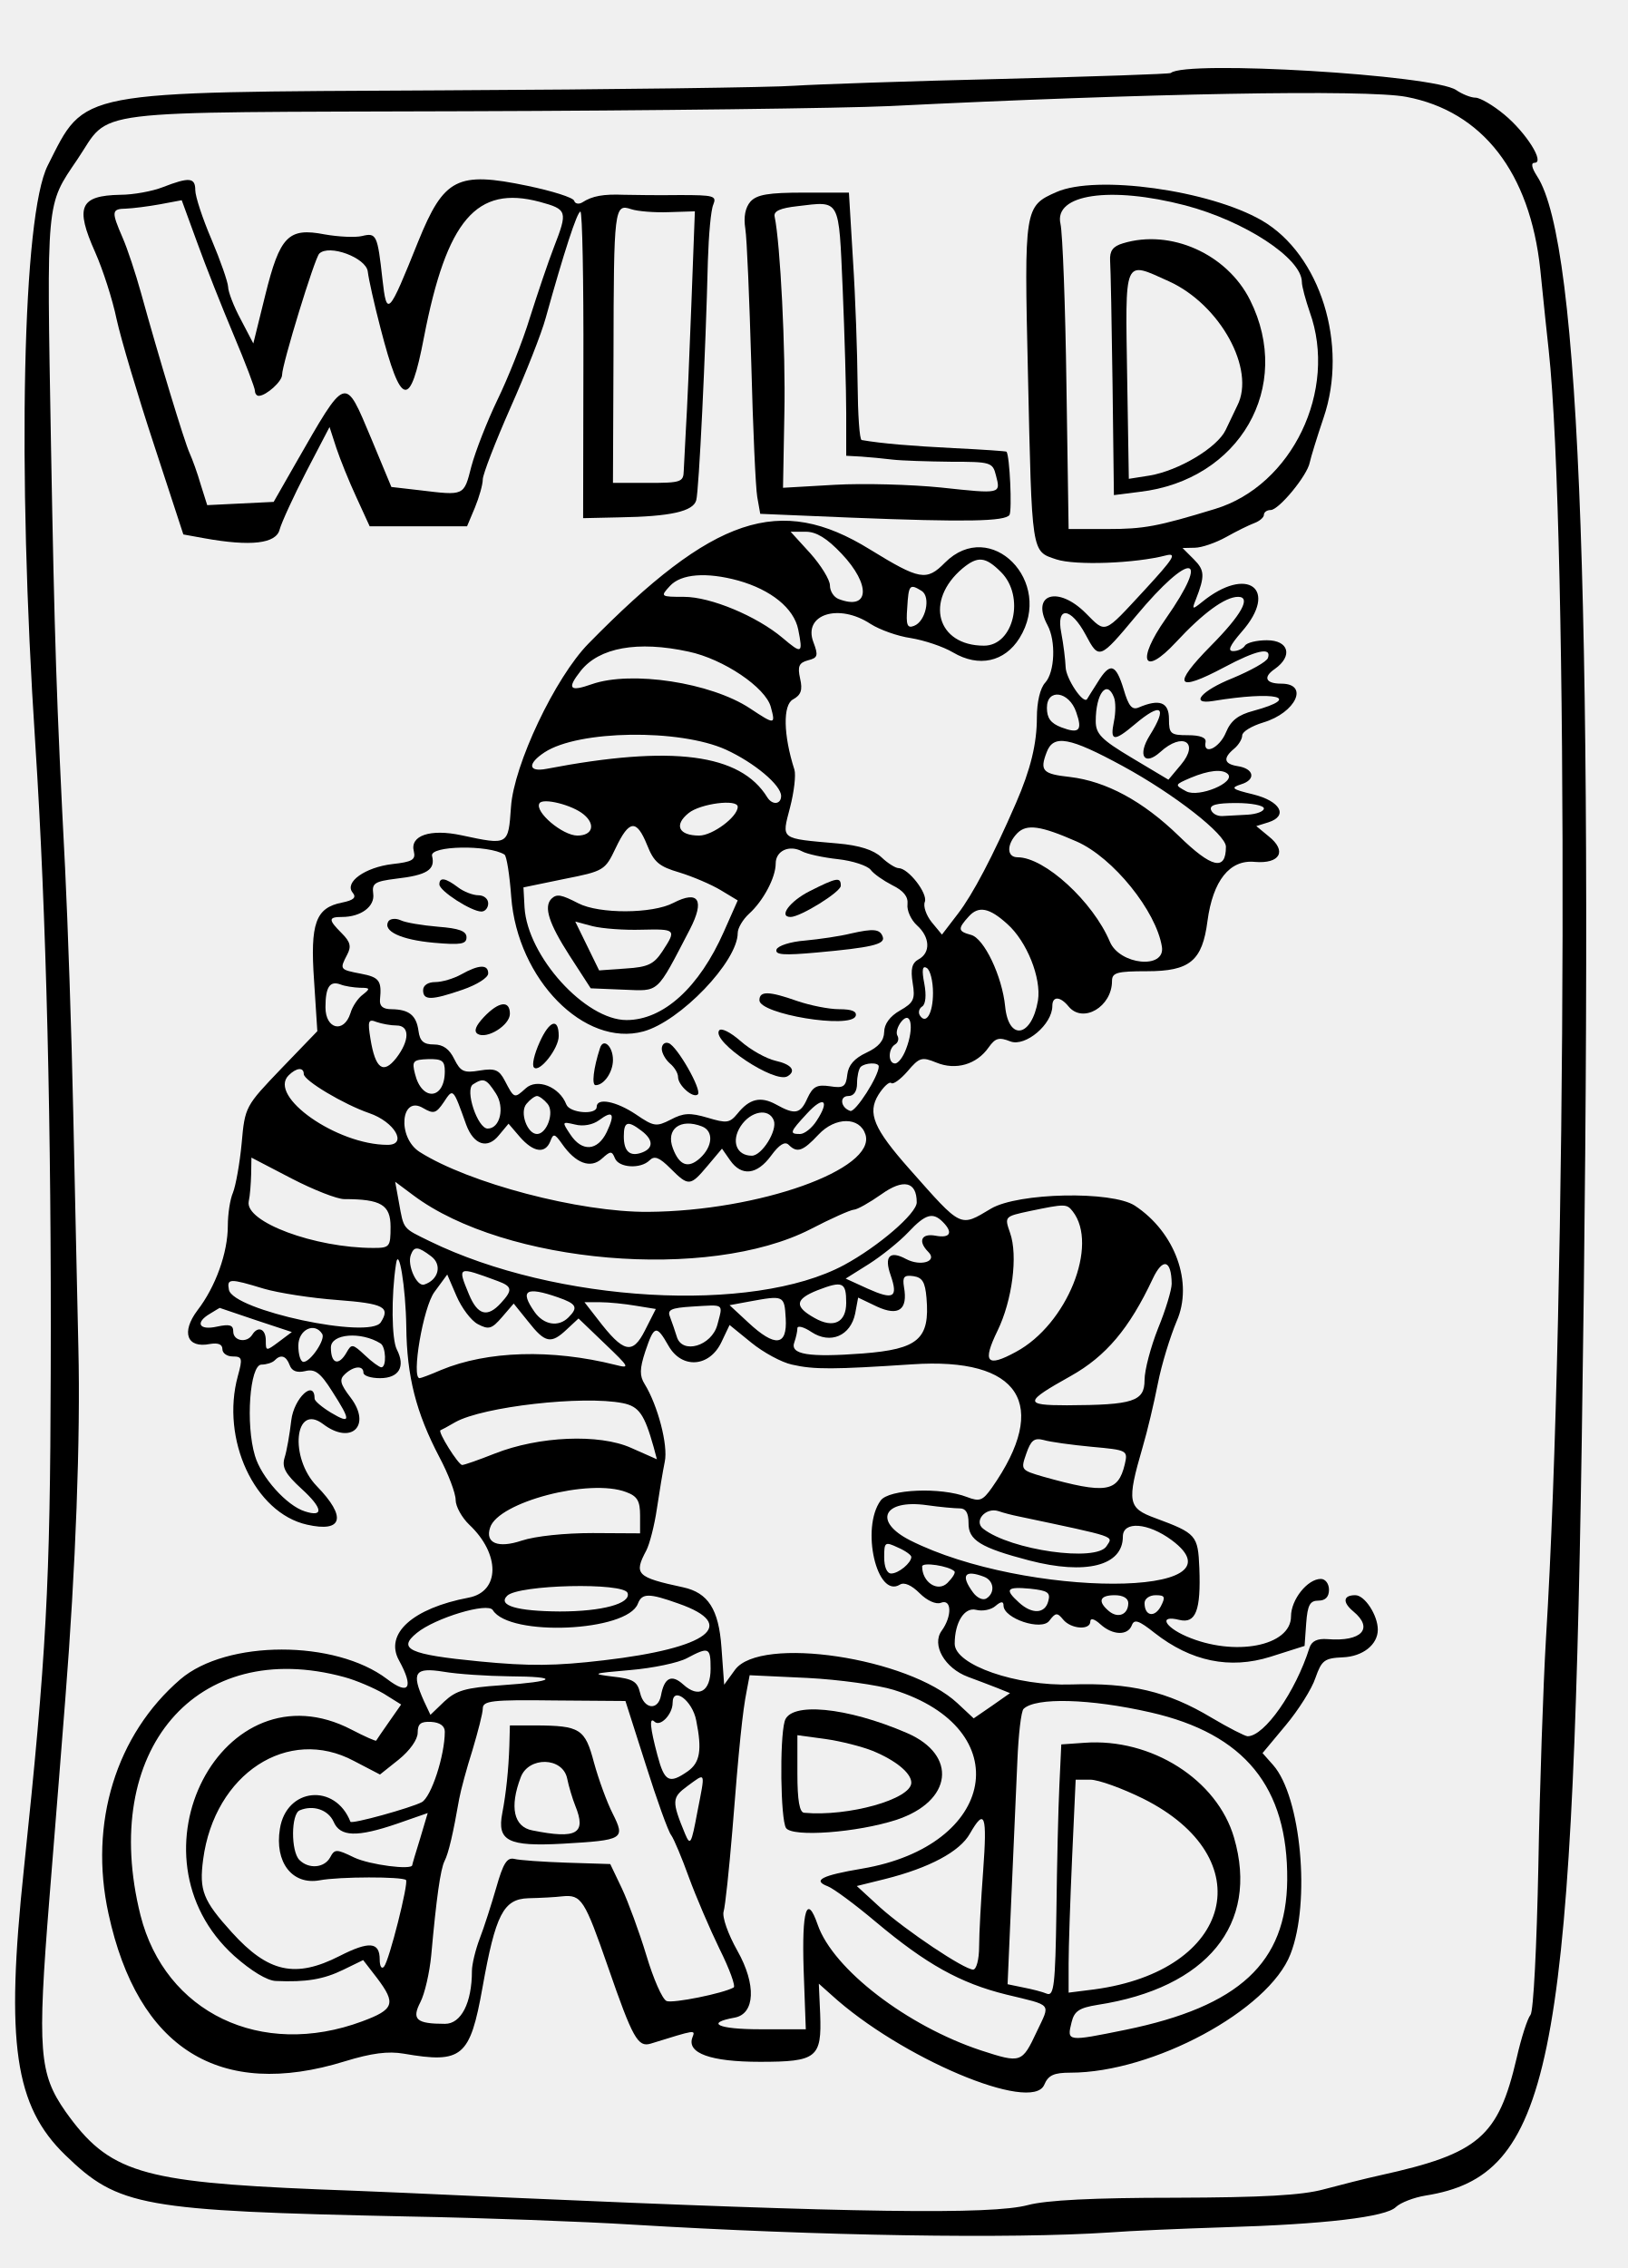
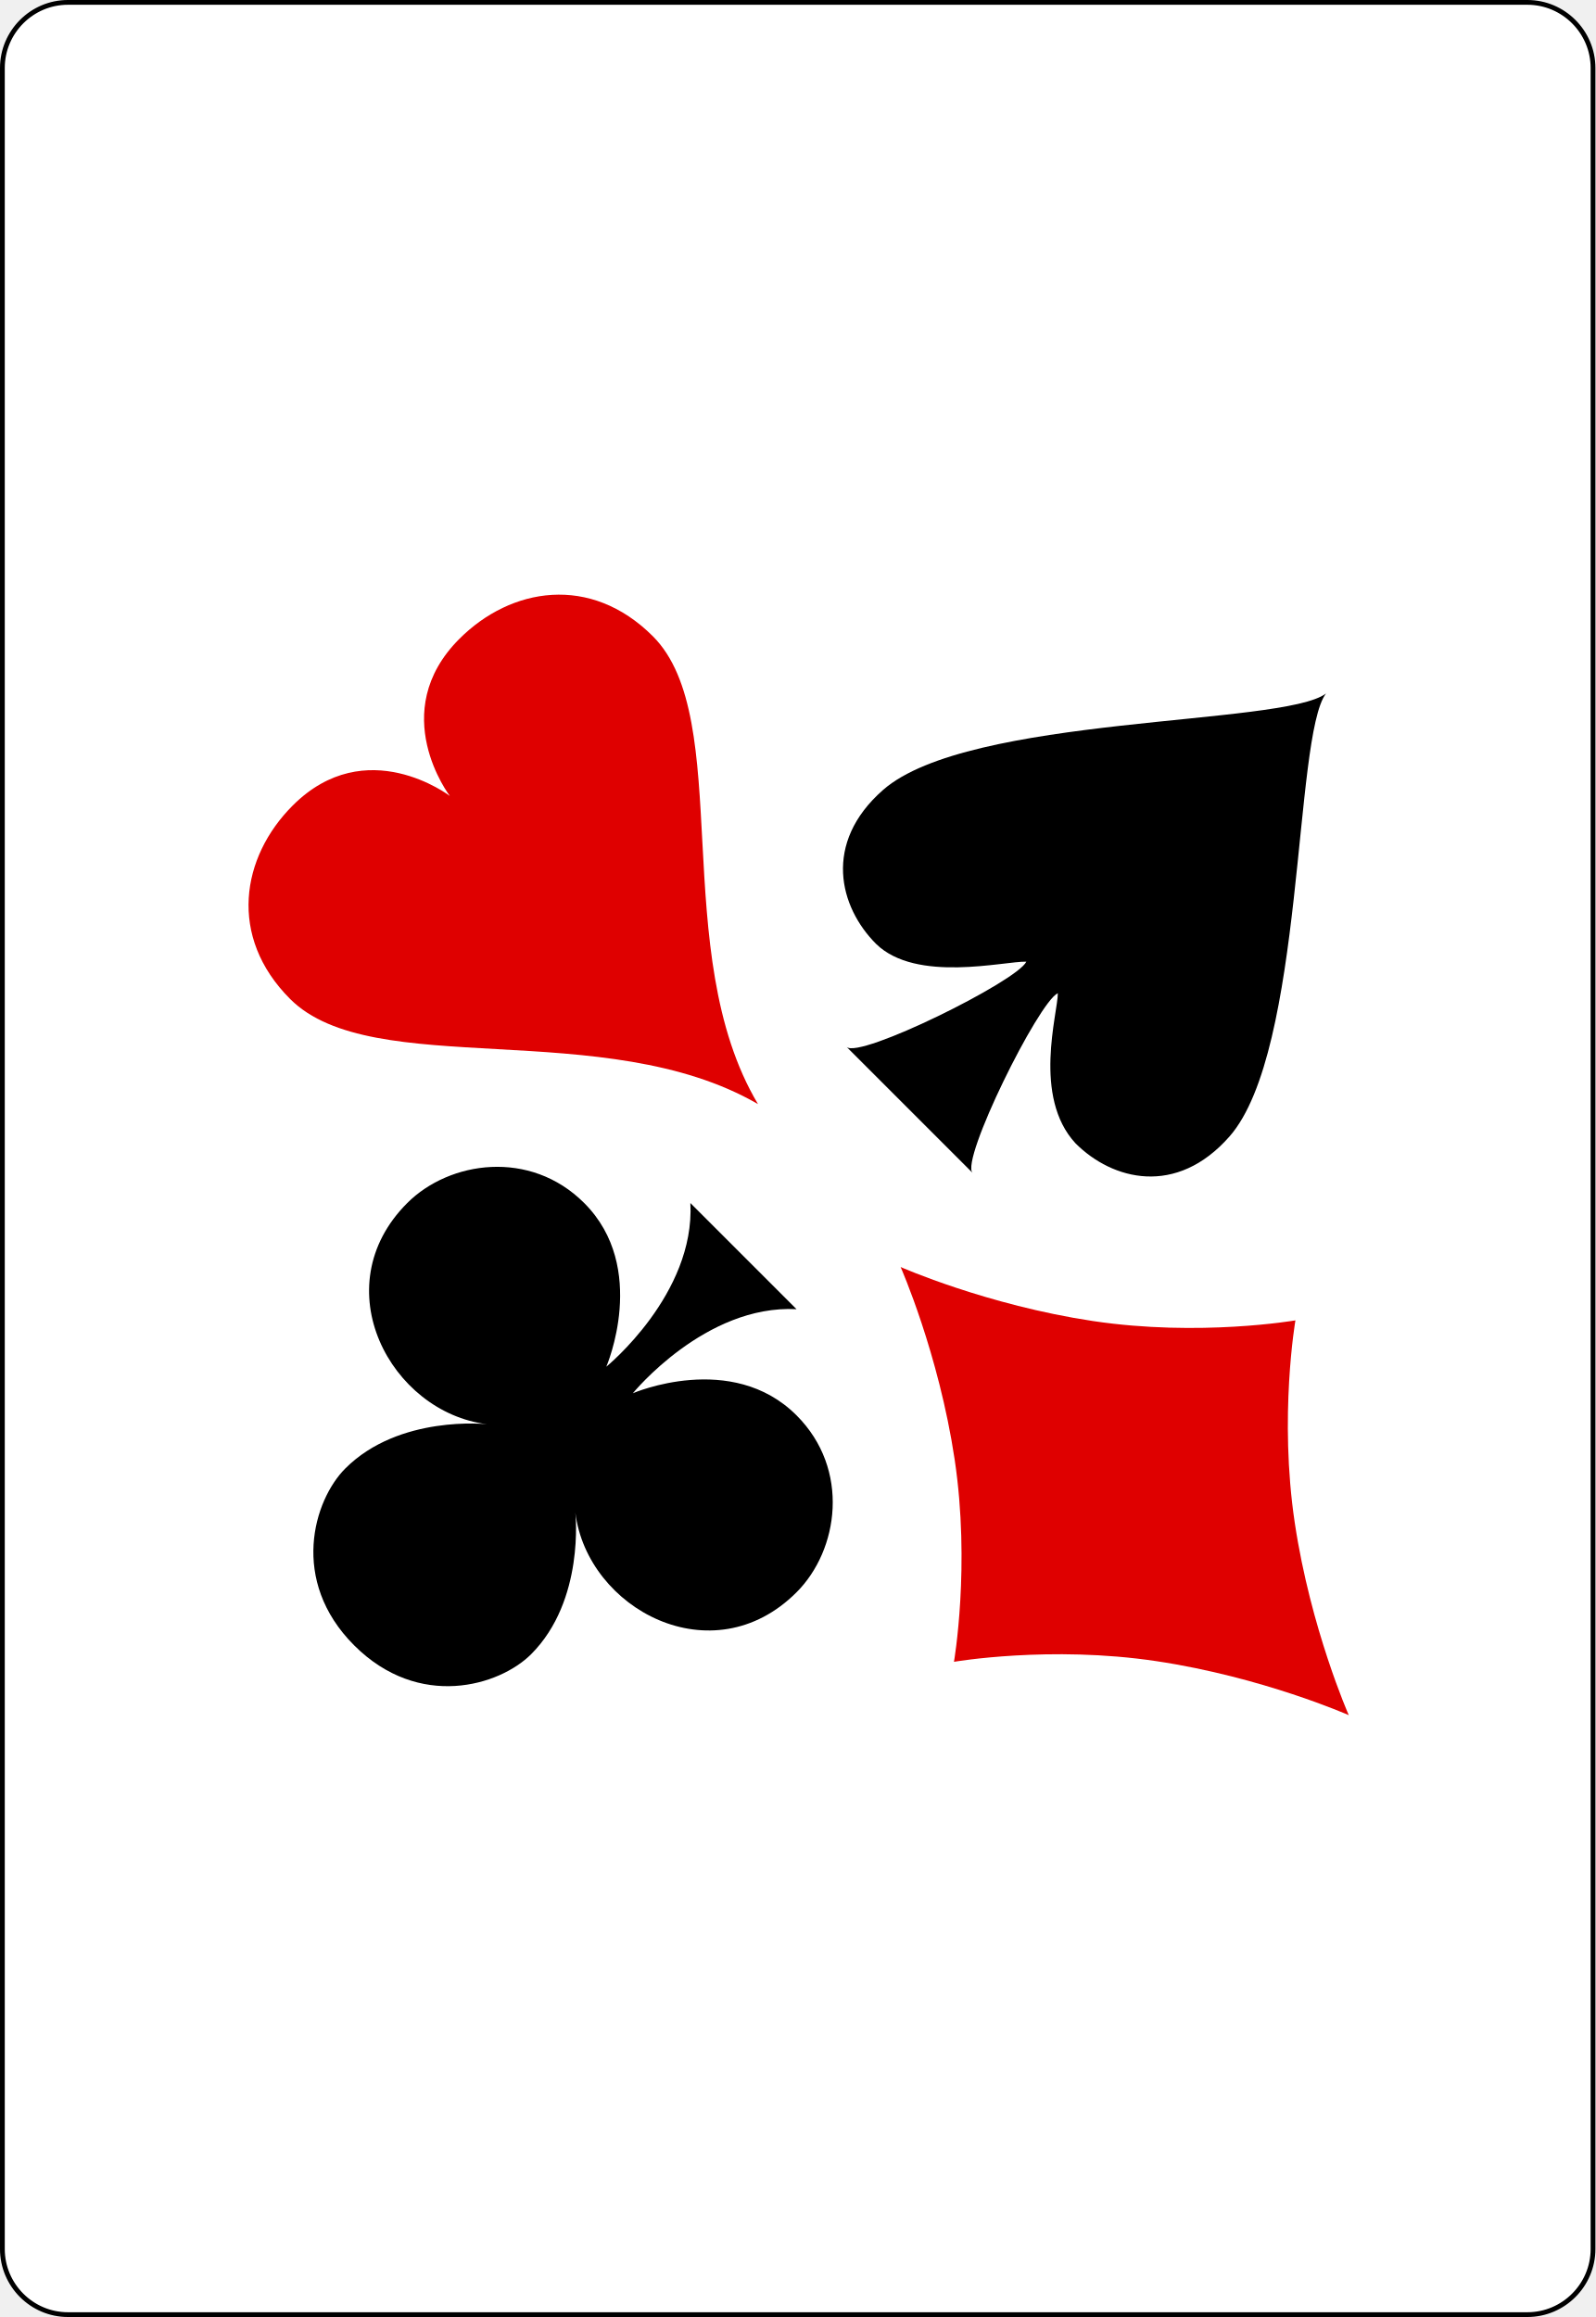
- <svg xmlns="http://www.w3.org/2000/svg" version="1.0" width="300pt" height="418pt" viewBox="0 0 300 418" preserveAspectRatio="xMidYMid meet">
-   <g transform="translate(0,418) scale(0.05,-0.05)" fill="#000000" stroke="none">
-     <path d="M4317 8091 c-4 -4 -286 -13 -627 -22 -341 -8 -683 -20 -760 -25 -77 -6 -661 -14 -1298 -17 -1363 -7 -1315 2 -1456 -277 -93 -184 -113 -1110 -46 -2130 41 -627 60 -1422 57 -2320 -2 -785 -16 -1040 -99 -1830 -68 -642 -34 -873 153 -1054 196 -190 281 -205 1259 -226 281 -5 654 -19 830 -30 695 -42 1398 -53 1760 -29 77 6 266 14 420 19 374 11 601 38 637 75 17 16 66 35 109 42 459 73 540 466 576 2783 46 3024 -3 4414 -165 4661 -20 31 -23 49 -9 49 39 0 -31 111 -112 178 -41 34 -89 62 -106 62 -17 0 -49 13 -71 28 -81 56 -999 111 -1052 63z m868 -88 c281 -53 456 -279 494 -636 12 -119 26 -253 31 -297 73 -666 67 -3508 -10 -4750 -10 -170 -23 -547 -28 -837 -6 -296 -18 -537 -29 -550 -11 -13 -34 -84 -51 -159 -68 -291 -139 -352 -502 -432 -55 -12 -149 -36 -209 -52 -81 -22 -224 -30 -550 -31 -301 0 -473 -9 -541 -27 -134 -36 -632 -29 -1900 27 -253 12 -577 26 -720 31 -653 27 -769 63 -928 286 -98 140 -105 224 -60 784 23 281 49 614 59 740 38 480 56 962 48 1290 -4 187 -13 579 -19 870 -6 292 -20 697 -30 900 -32 618 -39 842 -52 1560 -16 911 -19 881 97 1052 128 189 3 173 1428 178 692 2 1397 11 1567 19 944 47 1760 62 1905 34z" />
-     <path d="M600 7670 c-38 -15 -109 -28 -156 -28 -150 -3 -168 -44 -93 -212 28 -63 64 -174 79 -247 16 -73 78 -281 138 -463 l108 -330 77 -14 c172 -31 265 -20 278 32 7 26 51 122 98 213 l86 165 25 -77 c14 -42 47 -124 74 -182 l49 -107 179 0 180 0 29 69 c16 39 29 85 29 104 0 18 46 137 102 264 56 126 115 275 130 331 67 241 116 392 128 392 7 0 12 -254 11 -565 l-1 -565 134 3 c188 3 272 22 283 63 10 33 35 550 43 884 3 94 11 186 20 206 13 32 2 35 -123 35 -75 -1 -168 0 -207 1 -75 3 -116 -4 -153 -28 -13 -8 -27 -5 -30 6 -4 12 -81 36 -172 55 -259 54 -308 29 -403 -205 -110 -274 -116 -280 -132 -139 -18 163 -22 172 -75 159 -25 -6 -87 -3 -138 6 -134 26 -165 -6 -219 -224 l-44 -178 -46 88 c-26 48 -47 103 -47 121 -1 18 -28 96 -61 174 -33 77 -60 159 -60 182 0 47 -22 49 -120 11z m1390 -54 c102 -28 104 -34 52 -168 -21 -54 -60 -170 -88 -258 -27 -89 -82 -226 -120 -304 -38 -79 -81 -189 -96 -245 -28 -110 -25 -108 -191 -88 l-104 12 -74 178 c-99 235 -90 238 -280 -93 l-80 -140 -123 -6 -122 -6 -24 76 c-12 42 -31 94 -41 116 -19 41 -115 358 -179 590 -20 72 -50 163 -68 204 -42 97 -41 106 13 107 25 1 81 8 125 16 l80 15 57 -156 c31 -86 92 -240 135 -342 43 -102 78 -194 78 -205 0 -10 7 -19 15 -18 27 1 85 53 85 77 0 39 120 430 137 447 36 36 173 -15 179 -66 3 -27 24 -121 47 -209 76 -293 109 -300 160 -34 84 434 194 562 427 500z m476 -38 l96 3 -13 -345 c-7 -190 -16 -395 -20 -456 -3 -60 -7 -130 -8 -155 -1 -42 -10 -45 -131 -45 l-130 0 2 475 c1 538 3 555 65 534 24 -8 86 -13 139 -11z" />
-     <path d="M3895 7652 c-118 -52 -119 -59 -105 -667 15 -673 12 -656 105 -687 70 -23 291 -15 405 15 41 10 26 -13 -80 -128 -153 -165 -141 -161 -217 -85 -102 102 -203 71 -141 -44 32 -59 27 -173 -8 -212 -19 -20 -31 -72 -31 -129 0 -96 -23 -191 -77 -315 -85 -196 -160 -338 -214 -408 l-59 -77 -38 46 c-20 25 -32 59 -25 75 11 31 -61 124 -97 124 -11 0 -40 18 -63 40 -29 27 -81 44 -162 51 -215 19 -206 13 -175 133 15 58 22 120 16 139 -41 128 -43 239 -5 259 29 16 36 34 26 77 -10 45 -4 58 29 67 36 9 39 17 20 67 -39 102 93 145 211 67 33 -21 99 -45 148 -52 49 -8 119 -31 156 -53 95 -56 190 -35 245 53 129 208 -107 446 -275 278 -68 -69 -93 -64 -277 49 -332 205 -576 123 -1037 -347 -123 -125 -276 -448 -286 -603 -10 -141 -9 -141 -182 -104 -116 25 -192 -1 -176 -60 7 -30 -6 -38 -79 -46 -101 -12 -178 -67 -147 -105 15 -18 5 -28 -39 -37 -97 -19 -118 -76 -103 -288 l12 -186 -133 -138 c-132 -138 -134 -140 -146 -275 -7 -75 -22 -157 -32 -182 -11 -25 -19 -80 -19 -122 0 -100 -45 -225 -112 -312 -61 -81 -39 -141 46 -124 30 5 46 -1 46 -19 0 -15 17 -27 38 -27 35 0 37 -7 19 -72 -64 -233 62 -505 255 -548 132 -30 147 28 36 142 -102 105 -82 308 23 229 104 -79 180 -6 102 97 -39 51 -43 67 -21 87 32 30 68 33 68 5 0 -11 27 -20 61 -20 70 0 95 42 62 106 -19 37 -21 196 -3 314 10 72 36 -84 38 -231 2 -183 36 -316 122 -480 33 -62 60 -133 60 -158 0 -24 23 -65 50 -91 115 -108 114 -247 -2 -269 -206 -39 -311 -133 -257 -231 56 -102 37 -131 -44 -69 -191 145 -591 145 -762 -1 -237 -204 -338 -530 -265 -864 108 -498 410 -687 872 -544 98 30 159 38 217 28 215 -37 244 -13 290 244 48 269 77 326 169 329 45 1 102 4 125 7 71 7 82 -11 169 -261 91 -263 110 -296 157 -282 168 52 165 52 154 23 -22 -58 67 -90 249 -90 210 0 228 15 222 176 l-5 112 46 -41 c254 -232 739 -437 785 -332 15 36 36 45 97 45 304 0 731 230 811 437 75 191 39 581 -64 697 l-39 44 85 102 c47 56 97 135 110 175 23 65 33 73 101 76 74 3 129 47 129 102 0 53 -48 127 -83 127 -45 0 -48 -26 -7 -60 76 -63 30 -112 -95 -102 -38 3 -59 -7 -67 -32 -51 -162 -166 -326 -228 -326 -9 0 -70 31 -134 69 -162 97 -300 129 -515 122 -203 -7 -431 72 -431 150 0 79 36 136 79 125 23 -6 55 0 71 14 21 18 30 18 30 2 0 -48 141 -95 169 -56 23 30 29 31 51 4 29 -35 100 -40 100 -7 0 14 15 10 37 -10 45 -41 101 -43 116 -4 9 24 26 18 84 -28 134 -105 277 -135 427 -88 l126 40 6 84 c5 67 14 83 45 83 26 0 39 14 39 40 0 22 -13 40 -30 40 -49 0 -110 -76 -110 -138 0 -110 -209 -150 -385 -74 -83 36 -103 80 -27 61 61 -15 80 35 74 191 -5 121 -11 128 -162 184 -102 37 -106 59 -47 262 17 57 42 163 56 234 14 72 46 174 69 229 63 142 -5 329 -154 427 -85 55 -430 48 -530 -11 -116 -69 -106 -74 -300 145 -133 150 -157 207 -115 275 19 30 40 49 47 43 6 -7 34 13 60 43 44 52 53 54 107 32 71 -29 148 -7 192 56 25 35 38 39 81 22 55 -20 154 63 154 131 0 37 29 36 60 -2 53 -64 160 -1 160 94 0 31 19 36 129 36 158 0 204 38 223 185 20 149 82 227 174 218 94 -8 120 40 52 94 l-46 38 45 14 c74 24 44 78 -57 103 -79 19 -84 24 -44 37 56 17 48 58 -13 67 -50 8 -55 29 -13 64 17 14 30 36 30 49 0 14 35 35 78 48 120 36 170 143 66 143 -58 0 -68 24 -24 54 68 48 52 106 -29 106 -38 0 -74 -9 -81 -20 -7 -11 -26 -20 -43 -20 -22 0 -13 20 31 71 139 158 21 246 -146 110 -36 -29 -38 -28 -23 9 34 87 33 108 -7 148 l-42 42 45 1 c25 0 77 18 115 39 39 22 86 45 105 52 19 7 35 21 35 30 0 10 11 18 25 18 30 0 135 127 144 175 4 19 27 94 51 165 92 269 -12 602 -227 727 -193 112 -611 170 -758 105z m475 -49 c220 -58 429 -195 430 -282 0 -17 14 -67 29 -111 104 -288 -65 -640 -349 -726 -213 -65 -263 -74 -395 -74 l-145 0 -8 530 c-4 292 -14 559 -22 595 -25 109 183 140 460 68z m-1267 -1284 c109 -115 103 -211 -11 -167 -18 7 -32 29 -32 50 0 21 -33 74 -72 118 l-73 80 56 0 c39 0 78 -24 132 -81z m588 -68 c89 -89 47 -271 -63 -271 -174 0 -220 166 -79 285 56 46 84 44 142 -14z m607 -172 c-109 -155 -83 -216 37 -87 101 109 182 168 230 168 49 0 13 -66 -100 -180 -145 -147 -129 -174 48 -80 120 64 176 76 162 35 -4 -14 -64 -47 -131 -75 -115 -46 -159 -98 -72 -84 231 38 333 14 150 -36 -57 -15 -84 -36 -102 -80 -24 -58 -85 -86 -75 -35 3 16 -20 25 -65 25 -64 0 -70 5 -70 60 0 62 -35 75 -112 42 -24 -10 -37 5 -55 67 -29 95 -50 101 -96 26 -19 -30 -37 -58 -39 -62 -14 -20 -78 76 -79 118 -1 27 -8 84 -16 126 -20 100 35 96 90 -7 49 -92 51 -92 186 70 200 240 279 232 109 -11z m-1576 141 c121 -34 205 -102 221 -180 18 -90 14 -92 -58 -31 -95 80 -265 151 -363 151 -87 0 -88 1 -52 40 41 45 135 52 252 20z m676 -38 c35 -22 15 -113 -28 -129 -25 -10 -30 3 -25 67 5 85 9 89 53 62z m-859 -224 c128 -27 284 -132 303 -204 18 -66 15 -66 -77 -5 -144 95 -437 140 -583 89 -82 -29 -93 -17 -41 49 68 86 210 112 398 71z m1568 -168 c7 -17 7 -57 0 -90 -15 -73 0 -75 77 -10 98 83 122 66 55 -41 -46 -74 -20 -114 39 -61 82 75 146 36 76 -47 l-46 -55 -134 80 c-114 68 -134 89 -134 136 0 101 41 155 67 88z m-139 -55 c24 -68 11 -81 -55 -56 -39 15 -53 34 -53 72 0 73 82 61 108 -16z m-1292 -138 c105 -48 204 -131 204 -171 0 -31 -32 -35 -51 -5 -99 161 -350 194 -814 105 -68 -13 -71 19 -7 61 125 82 497 87 668 10z m1464 -61 c191 -104 380 -252 380 -297 0 -91 -52 -79 -174 40 -132 128 -267 201 -401 217 -101 11 -112 23 -86 91 25 67 84 56 281 -51z m387 -29 c30 -31 -107 -88 -153 -64 -44 24 -44 24 16 50 67 28 117 33 137 14z m-2375 -149 c45 -37 33 -78 -23 -78 -55 0 -159 88 -140 119 13 21 121 -6 163 -41z m568 28 c0 -37 -93 -106 -142 -106 -76 0 -94 39 -39 83 43 35 181 53 181 23z m1940 -6 c0 -11 -27 -21 -60 -23 -33 -2 -75 -4 -93 -5 -19 -1 -37 9 -42 23 -6 18 21 25 93 25 56 0 102 -9 102 -20z m-2274 -135 c25 -63 44 -79 119 -101 49 -15 117 -44 152 -65 l63 -38 -51 -115 c-91 -206 -223 -326 -359 -326 -152 0 -365 235 -376 415 l-4 74 150 31 c147 29 151 32 190 114 50 105 77 107 116 11z m1584 13 c134 -59 293 -256 314 -388 13 -84 -156 -67 -192 19 -62 147 -240 311 -340 311 -41 0 -41 48 -1 89 35 35 87 27 219 -31z m-2110 -48 c8 -5 19 -75 25 -157 23 -303 270 -554 487 -495 136 37 348 258 348 363 0 18 19 50 42 71 52 47 98 133 98 185 0 47 50 70 97 45 18 -10 78 -23 133 -29 54 -6 108 -24 120 -39 11 -15 47 -40 80 -57 41 -20 59 -42 56 -70 -3 -23 13 -58 35 -78 48 -43 51 -101 6 -125 -25 -14 -30 -36 -22 -87 10 -60 4 -73 -47 -102 -37 -21 -58 -50 -58 -79 -1 -32 -20 -55 -65 -76 -45 -21 -67 -46 -71 -81 -5 -45 -14 -51 -64 -43 -48 7 -63 -1 -83 -44 -26 -59 -46 -62 -116 -23 -57 31 -98 21 -142 -34 -29 -35 -40 -36 -110 -15 -65 19 -89 18 -136 -7 -53 -27 -62 -26 -128 19 -73 49 -145 63 -145 28 0 -31 -100 -23 -112 9 -25 65 -108 98 -150 59 -42 -38 -42 -38 -77 29 -21 40 -36 46 -92 37 -59 -10 -71 -4 -94 42 -18 37 -41 54 -75 54 -38 0 -52 12 -57 50 -8 58 -35 79 -99 80 -32 0 -45 11 -43 35 7 70 -2 83 -71 96 -78 15 -78 16 -50 70 16 30 12 47 -20 79 -50 50 -50 60 1 60 70 0 122 39 115 86 -5 38 5 45 84 55 114 13 146 33 133 84 -10 38 208 42 267 5z m1854 -256 c72 -64 126 -199 113 -282 -23 -135 -108 -151 -121 -22 -11 112 -78 252 -126 264 -48 13 -50 22 -8 68 36 40 76 32 142 -28z m-274 -254 c0 -76 -26 -119 -49 -82 -6 11 -2 25 9 32 13 8 16 42 8 84 -10 51 -7 68 9 58 13 -8 23 -49 23 -92z m-2113 19 c38 0 39 -3 11 -25 -18 -13 -39 -44 -46 -69 -24 -75 -92 -59 -92 22 0 75 16 99 56 84 15 -6 47 -11 71 -12z m2014 -225 c-11 -30 -29 -54 -41 -54 -26 0 -26 54 0 70 12 7 15 22 9 32 -7 11 0 34 14 52 36 44 48 -22 18 -100z m-1879 86 c49 0 49 -55 -1 -120 -48 -61 -77 -40 -95 70 -11 67 -8 75 22 63 20 -7 53 -13 74 -13z m178 -169 c0 -105 -85 -112 -110 -9 -12 47 -7 52 49 54 51 1 61 -6 61 -45z m1600 18 c0 -36 -86 -170 -105 -164 -36 12 -41 55 -7 55 20 0 32 17 32 47 0 25 6 52 13 60 16 16 67 18 67 2z m-2120 -28 c0 -24 148 -112 241 -144 94 -32 143 -117 68 -117 -187 0 -442 179 -365 256 29 29 56 31 56 5z m708 -71 c34 -52 16 -130 -30 -130 -37 0 -85 143 -54 163 39 25 49 21 84 -33z m-109 -116 c28 -75 79 -91 121 -38 l35 42 42 -49 c50 -57 93 -63 112 -16 11 30 16 29 43 -9 50 -72 105 -93 147 -55 32 29 37 29 48 2 14 -36 95 -41 128 -8 18 18 36 11 77 -30 67 -67 73 -66 137 10 l53 63 30 -43 c42 -60 99 -54 151 17 30 41 51 54 65 40 31 -31 52 -24 110 38 62 66 152 66 173 0 40 -128 -393 -282 -801 -285 -253 -2 -662 106 -843 221 -84 54 -69 212 14 161 38 -22 47 -19 75 22 35 53 34 54 83 -83z m300 77 c26 -31 -3 -111 -39 -111 -36 0 -65 80 -39 111 13 16 31 29 39 29 8 0 26 -13 39 -29z m992 -62 c-17 -27 -45 -49 -61 -49 -40 0 -39 6 25 75 62 68 86 50 36 -26z m-774 -42 c-34 -70 -91 -74 -134 -9 -32 48 -31 48 17 37 30 -8 66 -1 89 16 51 38 60 24 28 -44z m616 43 c14 -37 -44 -130 -81 -130 -57 0 -77 54 -41 109 37 56 104 68 122 21z m-488 -38 c44 -33 45 -64 3 -80 -45 -17 -68 3 -68 59 0 55 14 60 65 21z m223 16 c44 -17 40 -74 -7 -117 -43 -39 -76 -28 -100 36 -27 71 27 112 107 81z m-1319 -268 c136 0 171 -21 171 -102 0 -74 -3 -78 -63 -78 -217 0 -474 96 -460 171 5 22 8 67 9 100 l1 62 148 -77 c81 -42 168 -76 194 -76z m2111 -12 c0 -41 -142 -163 -268 -231 -337 -181 -1063 -139 -1528 88 -100 49 -95 42 -113 142 l-14 77 67 -50 c338 -253 1088 -317 1464 -125 75 39 147 71 160 72 12 0 58 26 102 57 81 58 130 47 130 -30z m575 -33 c97 -124 -21 -417 -209 -518 -108 -59 -125 -39 -68 78 54 111 76 277 46 361 -21 60 -20 60 73 80 130 27 136 27 158 -1z m-479 -39 c39 -39 28 -61 -26 -51 -53 10 -67 -20 -27 -60 35 -35 -29 -54 -82 -26 -61 33 -82 10 -57 -60 28 -82 11 -92 -85 -49 l-81 37 86 54 c47 30 112 82 145 117 63 67 90 75 127 38z m-1886 -127 c41 -31 27 -87 -26 -104 -27 -9 -64 72 -49 110 12 32 26 31 75 -6z m2730 -101 c0 -22 -22 -96 -50 -164 -27 -68 -50 -154 -50 -191 0 -79 -42 -92 -286 -93 -160 0 -158 12 14 108 130 73 216 175 302 358 37 79 69 71 70 -18z m-2485 10 c54 -20 56 -33 12 -81 -50 -55 -86 -45 -118 32 -43 104 -43 104 106 49z m-73 -159 c40 -21 51 -18 89 26 l43 50 54 -67 c62 -79 84 -83 142 -28 l43 40 97 -93 c92 -88 94 -92 39 -78 -235 59 -472 52 -643 -19 -39 -17 -74 -30 -79 -30 -31 0 13 262 55 318 l47 64 34 -79 c19 -44 54 -91 79 -104z m1654 97 c13 -152 -30 -189 -235 -205 -200 -15 -270 -4 -252 42 6 17 11 40 11 51 0 11 24 5 52 -14 70 -46 144 -14 161 68 l11 59 69 -33 c80 -37 115 -12 100 72 -6 37 0 45 35 40 33 -5 43 -22 48 -80z m-2444 34 c54 -16 177 -35 273 -42 170 -13 195 -26 159 -82 -40 -64 -546 44 -560 120 -8 42 3 42 128 4z m2148 -52 c0 -73 -47 -96 -117 -56 -75 42 -72 69 11 102 93 36 106 30 106 -46z m-1063 20 c69 -24 76 -37 39 -74 -37 -37 -91 -28 -125 20 -56 80 -32 95 86 54z m840 -78 c6 -102 -39 -107 -138 -15 l-69 64 70 13 c131 24 132 24 137 -62z m-553 47 l74 -12 -40 -79 c-46 -91 -79 -83 -174 41 l-49 63 57 0 c32 0 91 -6 132 -13z m301 -70 c-21 -79 -131 -111 -150 -43 -6 20 -17 51 -24 70 -12 28 1 35 82 40 120 7 113 13 92 -67z m-1702 17 l133 -44 -48 -36 c-47 -35 -48 -35 -48 5 0 43 -29 55 -50 21 -20 -32 -70 -23 -70 12 0 24 -13 28 -60 18 -67 -15 -82 15 -25 48 19 12 35 21 35 21 0 0 60 -20 133 -45z m1977 -164 c82 -19 155 -18 443 1 398 27 510 -147 294 -455 -34 -48 -45 -52 -92 -34 -96 37 -288 29 -318 -13 -74 -101 -14 -363 71 -310 16 10 43 -2 73 -32 27 -27 60 -42 78 -35 40 16 42 -49 3 -103 -38 -52 11 -138 97 -170 33 -12 82 -31 108 -41 l47 -19 -67 -47 -67 -46 -60 56 c-180 168 -727 250 -820 123 l-40 -55 -10 138 c-10 140 -49 201 -141 221 -172 37 -183 48 -136 136 12 23 30 92 39 154 9 61 22 139 29 173 13 61 -26 208 -74 286 -19 30 -19 56 2 120 33 98 41 100 86 21 49 -86 151 -79 195 14 l30 63 80 -65 c44 -36 112 -73 150 -81z m-1732 113 c13 -20 -43 -103 -69 -103 -11 0 -19 27 -19 60 0 59 60 88 88 43z m215 -35 c20 -12 23 -88 3 -88 -7 0 -35 20 -61 45 -45 42 -49 42 -67 10 -29 -51 -58 -43 -58 18 0 51 111 60 183 15z m-335 -80 c8 -22 27 -29 57 -22 36 9 56 -5 100 -75 70 -109 69 -122 -5 -78 -33 20 -60 43 -60 51 0 74 -76 3 -86 -79 -6 -52 -17 -115 -25 -139 -10 -35 3 -59 63 -114 78 -71 83 -106 12 -83 -67 21 -161 126 -184 205 -35 116 -19 336 24 336 18 0 40 7 48 15 23 24 43 18 56 -17z m1228 -140 c60 -12 80 -41 114 -162 l12 -45 -95 42 c-118 53 -341 43 -503 -21 -58 -23 -112 -42 -120 -42 -14 0 -91 123 -80 128 3 1 28 14 55 30 102 57 470 99 617 70z m1729 -161 c132 -12 134 -13 122 -65 -25 -103 -69 -110 -301 -45 -82 24 -83 25 -62 85 17 49 29 59 64 50 23 -7 103 -18 177 -25z m-1716 -167 c41 -15 51 -33 51 -86 l0 -66 -175 1 c-102 0 -211 -11 -262 -28 -87 -29 -135 -9 -116 48 29 94 367 183 502 131z m1230 -60 c22 0 32 -17 32 -54 -1 -63 44 -91 224 -138 208 -54 345 -20 345 88 0 58 92 52 180 -13 289 -214 -541 -214 -964 -1 -138 70 -99 152 60 130 49 -7 104 -12 123 -12z m214 -29 c373 -79 351 -72 327 -110 -37 -60 -354 -15 -455 64 -36 28 9 80 56 65 20 -7 52 -15 72 -19z m-393 -150 c0 -22 -47 -61 -74 -61 -16 0 -26 24 -26 60 0 56 3 58 50 36 28 -12 50 -28 50 -35z m159 -53 c5 -5 -7 -24 -26 -43 -36 -35 -93 3 -93 61 0 17 99 2 119 -18z m109 -20 c37 -14 42 -59 9 -80 -13 -8 -35 2 -50 23 -46 63 -30 84 41 57z m-1314 -60 c13 -39 -94 -68 -250 -68 -158 1 -230 22 -194 58 42 41 431 50 444 10z m1551 -30 c-12 -47 -60 -49 -108 -5 -54 49 -46 59 41 51 65 -7 76 -14 67 -46z m-1363 -9 c223 -78 111 -164 -276 -209 -178 -21 -274 -22 -459 -4 -259 25 -303 46 -230 105 67 55 262 114 280 84 61 -99 496 -80 535 24 15 39 41 39 150 0z m1658 2 c0 -42 -37 -58 -71 -30 -43 36 -35 59 21 59 30 0 50 -11 50 -29z m120 -12 c-23 -43 -60 -36 -60 12 0 16 18 29 41 29 34 0 37 -6 19 -41z m-1660 -230 c0 -84 -44 -110 -101 -58 -43 39 -70 25 -82 -41 -11 -57 -63 -50 -77 10 -10 42 -26 52 -101 60 -81 10 -75 12 64 24 84 7 179 27 210 44 81 43 87 40 87 -39z m-742 -28 c190 -1 174 -19 -30 -33 -132 -9 -166 -19 -210 -60 l-51 -49 -24 51 c-47 105 -34 125 72 108 52 -9 162 -16 243 -17z m-608 -3 c44 -12 109 -40 145 -61 l64 -40 -44 -63 c-25 -35 -46 -67 -48 -70 -1 -3 -42 15 -90 40 -475 248 -845 -463 -433 -834 62 -55 121 -91 153 -92 112 -5 176 6 248 41 l74 36 51 -66 c71 -94 64 -116 -55 -160 -372 -138 -726 32 -817 391 -152 608 206 1027 752 878z m2025 -47 c458 -143 381 -575 -117 -659 -148 -25 -184 -43 -126 -65 21 -8 101 -67 178 -132 185 -155 310 -225 480 -267 173 -42 163 -30 113 -136 -55 -117 -58 -118 -206 -70 -272 90 -545 299 -602 463 -40 116 -59 56 -52 -165 l8 -220 -170 0 c-153 0 -203 23 -92 43 75 14 80 122 10 246 -35 62 -57 125 -51 145 6 20 20 153 32 296 25 317 38 442 53 517 l11 58 213 -10 c117 -6 260 -26 318 -44z m-728 -113 c22 -109 14 -155 -31 -187 -69 -48 -86 -39 -112 59 -27 101 -31 143 -11 124 21 -21 67 27 67 69 0 63 73 9 87 -65z m-186 -163 c41 -130 83 -247 94 -260 10 -14 39 -83 65 -155 26 -71 77 -190 113 -264 37 -74 60 -138 52 -142 -39 -22 -223 -59 -247 -50 -16 6 -49 82 -75 169 -26 86 -67 197 -90 246 l-43 90 -160 5 c-88 3 -175 9 -194 14 -27 6 -41 -17 -66 -105 -18 -62 -45 -147 -61 -188 -16 -42 -29 -96 -29 -120 0 -118 -40 -195 -99 -195 -106 0 -124 16 -91 80 16 31 34 109 40 173 19 211 34 317 49 347 15 29 32 103 54 229 6 33 28 114 49 180 20 67 38 136 38 153 0 29 33 33 263 30 l263 -2 75 -235z m1861 193 c347 -79 507 -275 504 -618 -3 -305 -177 -466 -596 -552 -216 -44 -217 -44 -199 28 10 41 28 53 96 64 403 62 596 297 503 616 -62 214 -305 368 -551 350 l-86 -6 -7 -150 c-4 -82 -9 -292 -11 -465 -4 -271 -9 -314 -35 -304 -16 7 -56 17 -87 23 l-58 12 14 322 c8 177 18 402 22 500 4 98 14 185 23 193 44 43 245 38 468 -13z m-2602 -71 c0 -88 -50 -241 -85 -260 -40 -21 -259 -82 -263 -72 -56 143 -236 126 -260 -26 -20 -123 45 -208 146 -190 73 14 306 14 319 1 10 -11 -62 -297 -81 -319 -9 -11 -16 1 -16 26 0 65 -38 69 -148 13 -163 -83 -263 -61 -397 87 -107 118 -121 155 -106 269 42 316 313 493 556 363 l96 -50 69 55 c41 33 70 74 70 99 0 33 11 42 50 40 32 -2 50 -15 50 -36z m931 -297 c-22 -118 -26 -125 -45 -80 -50 121 -49 134 8 176 70 51 67 58 37 -96z m1644 50 c438 -219 332 -634 -180 -703 l-95 -12 0 107 c0 60 6 236 13 393 l13 285 54 0 c30 0 118 -32 195 -70z m-2985 -85 c24 -56 86 -58 235 -7 l112 39 -28 -94 c-16 -51 -29 -95 -29 -98 -1 -19 -157 1 -214 28 -66 32 -72 32 -89 0 -22 -39 -79 -43 -113 -9 -32 32 -31 170 1 183 50 21 105 2 125 -42z m2395 -180 c-8 -107 -15 -233 -15 -280 0 -48 -10 -85 -22 -85 -33 0 -247 143 -344 230 l-85 78 105 26 c163 41 275 101 312 167 55 96 64 70 49 -136z" />
-     <path d="M4140 7463 c-37 -11 -49 -28 -47 -64 2 -27 6 -232 9 -456 l5 -408 95 12 c369 43 567 387 407 707 -85 170 -293 263 -469 209z m170 -140 c189 -86 320 -325 252 -458 -9 -19 -29 -60 -43 -90 -31 -65 -173 -150 -281 -168 l-76 -12 -6 368 c-7 453 -15 436 154 360z" />
-     <path d="M2033 5047 c-29 -30 -9 -91 66 -208 l79 -122 121 -5 c134 -5 119 -19 245 223 55 107 32 145 -61 97 -78 -41 -274 -41 -350 -2 -64 33 -80 36 -100 17z m332 -114 c128 3 130 1 77 -80 -31 -47 -53 -58 -135 -63 l-98 -7 -44 90 -44 90 64 -17 c36 -9 117 -15 180 -13z" />
-     <path d="M1620 5100 c0 -24 118 -100 155 -100 14 0 25 14 25 30 0 17 -16 30 -36 30 -20 0 -54 13 -75 29 -46 35 -69 39 -69 11z" />
-     <path d="M2985 5075 c-73 -37 -116 -95 -70 -95 36 0 185 92 185 115 0 33 -14 31 -115 -20z" />
-     <path d="M1432 4964 c-22 -36 46 -68 167 -79 101 -9 121 -5 121 20 0 23 -27 33 -105 39 -58 5 -120 15 -138 24 -18 8 -38 6 -45 -4z" />
-     <path d="M3137 4919 c-40 -10 -116 -21 -169 -26 -53 -4 -100 -19 -105 -33 -6 -20 27 -22 149 -11 199 18 252 30 243 57 -10 30 -34 32 -118 13z" />
-     <path d="M1700 4768 c-27 -15 -70 -28 -95 -28 -27 0 -45 -12 -45 -30 0 -38 30 -38 146 2 52 18 94 44 94 60 0 34 -34 33 -100 -4z" />
-     <path d="M2800 4673 c0 -51 337 -107 355 -58 5 17 -14 25 -61 25 -38 0 -107 14 -154 30 -105 37 -140 38 -140 3z" />
-     <path d="M1784 4611 c-30 -32 -38 -52 -23 -62 34 -21 119 32 119 74 0 51 -41 46 -96 -12z" />
-     <path d="M1990 4519 c-20 -44 -30 -86 -21 -94 20 -20 91 70 91 116 0 69 -34 58 -70 -22z" />
-     <path d="M2651 4561 c-26 -42 207 -197 253 -168 33 20 14 44 -45 57 -34 8 -92 40 -129 73 -38 33 -72 50 -79 38z" />
-     <path d="M2212 4496 c-24 -74 -31 -136 -16 -136 31 0 64 48 64 93 0 51 -36 83 -48 43z" />
-     <path d="M2440 4494 c0 -16 14 -40 30 -54 17 -14 30 -36 30 -50 0 -31 56 -80 73 -64 16 16 -77 179 -108 189 -14 5 -25 -5 -25 -21z" />
-     <path d="M2893 2015 c-19 -69 -15 -361 5 -393 23 -35 263 -17 407 30 207 68 227 239 39 320 -222 96 -432 116 -451 43z m325 -109 c85 -35 142 -82 142 -117 0 -61 -233 -126 -395 -111 -17 1 -25 45 -25 144 l0 142 103 -14 c57 -8 135 -28 175 -44z" />
-     <path d="M1878 1925 c-3 -89 -12 -175 -26 -248 -20 -103 21 -124 223 -113 225 13 231 17 184 111 -21 41 -52 126 -69 188 -33 125 -51 136 -215 137 l-95 0 -2 -75z m213 -120 c6 -30 20 -76 30 -101 42 -103 6 -124 -158 -91 -69 13 -85 86 -43 196 29 77 154 75 171 -4z" />
-     <path d="M2767 7617 c-19 -22 -26 -56 -19 -100 6 -37 15 -260 22 -497 6 -236 16 -458 22 -492 l11 -62 334 -14 c426 -17 569 -14 585 10 10 17 1 218 -11 233 -2 2 -88 8 -192 13 -158 8 -268 17 -342 30 -8 1 -14 94 -15 207 -1 113 -8 318 -17 455 l-15 250 -166 0 c-130 0 -173 -7 -197 -33z m340 -322 c7 -166 13 -372 13 -458 l0 -157 55 -3 c30 -2 82 -7 115 -11 33 -4 130 -7 215 -8 148 0 155 -2 167 -50 18 -69 20 -69 -203 -45 -109 11 -285 16 -391 10 l-191 -11 5 274 c5 232 -15 627 -36 726 -4 20 21 31 84 38 160 19 152 32 167 -305z" />
+ <svg xmlns="http://www.w3.org/2000/svg" width="167.087pt" height="242.667pt" viewBox="0 0 167.087 242.667" xml:space="preserve" id="svg2" version="1.1">
+   <defs id="defs41" />
+   <g id="Layer_x0020_1" style="fill-rule:nonzero;clip-rule:nonzero;stroke:#000000;stroke-miterlimit:4;">
+     <path style="fill:#FFFFFF;stroke-width:0.5;" d="M166.837,235.548c0,3.777-3.087,6.869-6.871,6.869H7.111c-3.775,0-6.861-3.092-6.861-6.869V7.12C0.25,3.343,3.336,0.25,7.111,0.25h152.855    c3.784,0,6.871,3.093,6.871,6.87v228.428z" id="path5" />
+     <g style="stroke:none;" id="g7">
+       <g id="g9">
+ 				
+ 			</g>
+     </g>
+     <g id="g15">
+ 			
+ 		</g>
+     <g id="g19">
+ 			
+ 		</g>
+     <g style="stroke:none;" id="g23">
+       <g id="g25">
+ 				
+ 			</g>
+     </g>
+     <g style="stroke:none;" id="g31">
+       <g id="g33">
+ 				
+ 			</g>
+     </g>
+   </g>
+   <g transform="matrix(2.271176,2.271176,-2.076563,2.076563,117.0668,94.43651)" id="layer1-7-88">
+     <path id="sl-4" d="M 7.989,3.103 C 7.747,-0.954 0.242,-8.59 0,-10.5 c -0.242,1.909 -7.747,9.545 -7.989,13.603 -0.169,2.868 1.695,4.057 3.39,4.057 1.835,-0.022 3.351,-2.801 3.873,-3.341 0.242,0.716 -1.603,6.682 -2.179,6.682 l 5.811,0 C 2.33,10.501 0.485,4.535 0.727,3.819 1.184,4.315 2.524,7.077 4.601,7.16 6.295,7.159 8.158,5.971 7.989,3.103 z" style="fill:#000000" />
+   </g>
+   <g transform="matrix(2.374378,-2.374378,2.222192,2.222192,59.38352,95.63542)" id="layer1-9">
+     <path style="fill:#df0000" id="hl" d="M 3.676,-9 C 0.433,-9 0,-5.523 0,-5.523 0,-5.523 -0.433,-9 -3.676,-9 -5.946,-9 -8,-7.441 -8,-4.5 -8,-0.614 -1.421,3.294 0,9 1.352,3.299 8,-0.614 8,-4.5 8,-7.441 5.946,-9 3.676,-9 z" />
+   </g>
+   <g transform="matrix(-2.145754,-2.145754,2.145754,-2.145754,110.1988,305.7785)" id="layer1-1">
+     <path id="cl" d="m 50.291,22.698 c 0,0 2.375,-1.9 2.375,-4.534 0,-1.542 -1.369,-4.102 -4.534,-4.102 -3.165,0 -4.534,2.561 -4.534,4.102 0,2.634 2.375,4.534 2.375,4.534 -2.638,-2.055 -7.341,-0.652 -7.341,3.455 0,2.056 1.68,4.318 4.318,4.318 3.165,0 4.534,-3.455 4.534,-3.455 0,0 0.402,3.938 -1.943,6.046 h 5.182 c -2.345,-2.107 -1.943,-6.046 -1.943,-6.046 0,0 1.369,3.455 4.534,3.455 2.639,0 4.318,-2.263 4.318,-4.318 0,-4.107 -4.703,-5.51 -7.341,-3.455 z" style="fill:#000000" />
+   </g>
+   <g transform="matrix(2.235014,-2.235014,2.235014,2.235014,117.7894,156.1671)" id="layer1-2">
+     <path style="fill:#df0000" id="dl" d="M 3.243,-4.725 C 1.126,-7.589 0,-10.5 0,-10.5 c 0,0 -1.126,2.911 -3.243,5.775 C -5.361,-1.862 -8,0 -8,0 -8,0 -5.361,1.861 -3.243,4.726 -1.126,7.589 0,10.5 0,10.5 0,10.5 1.126,7.589 3.243,4.726 5.361,1.861 8,0 8,0 8,0 5.361,-1.862 3.243,-4.725 z" />
  </g>
</svg>
